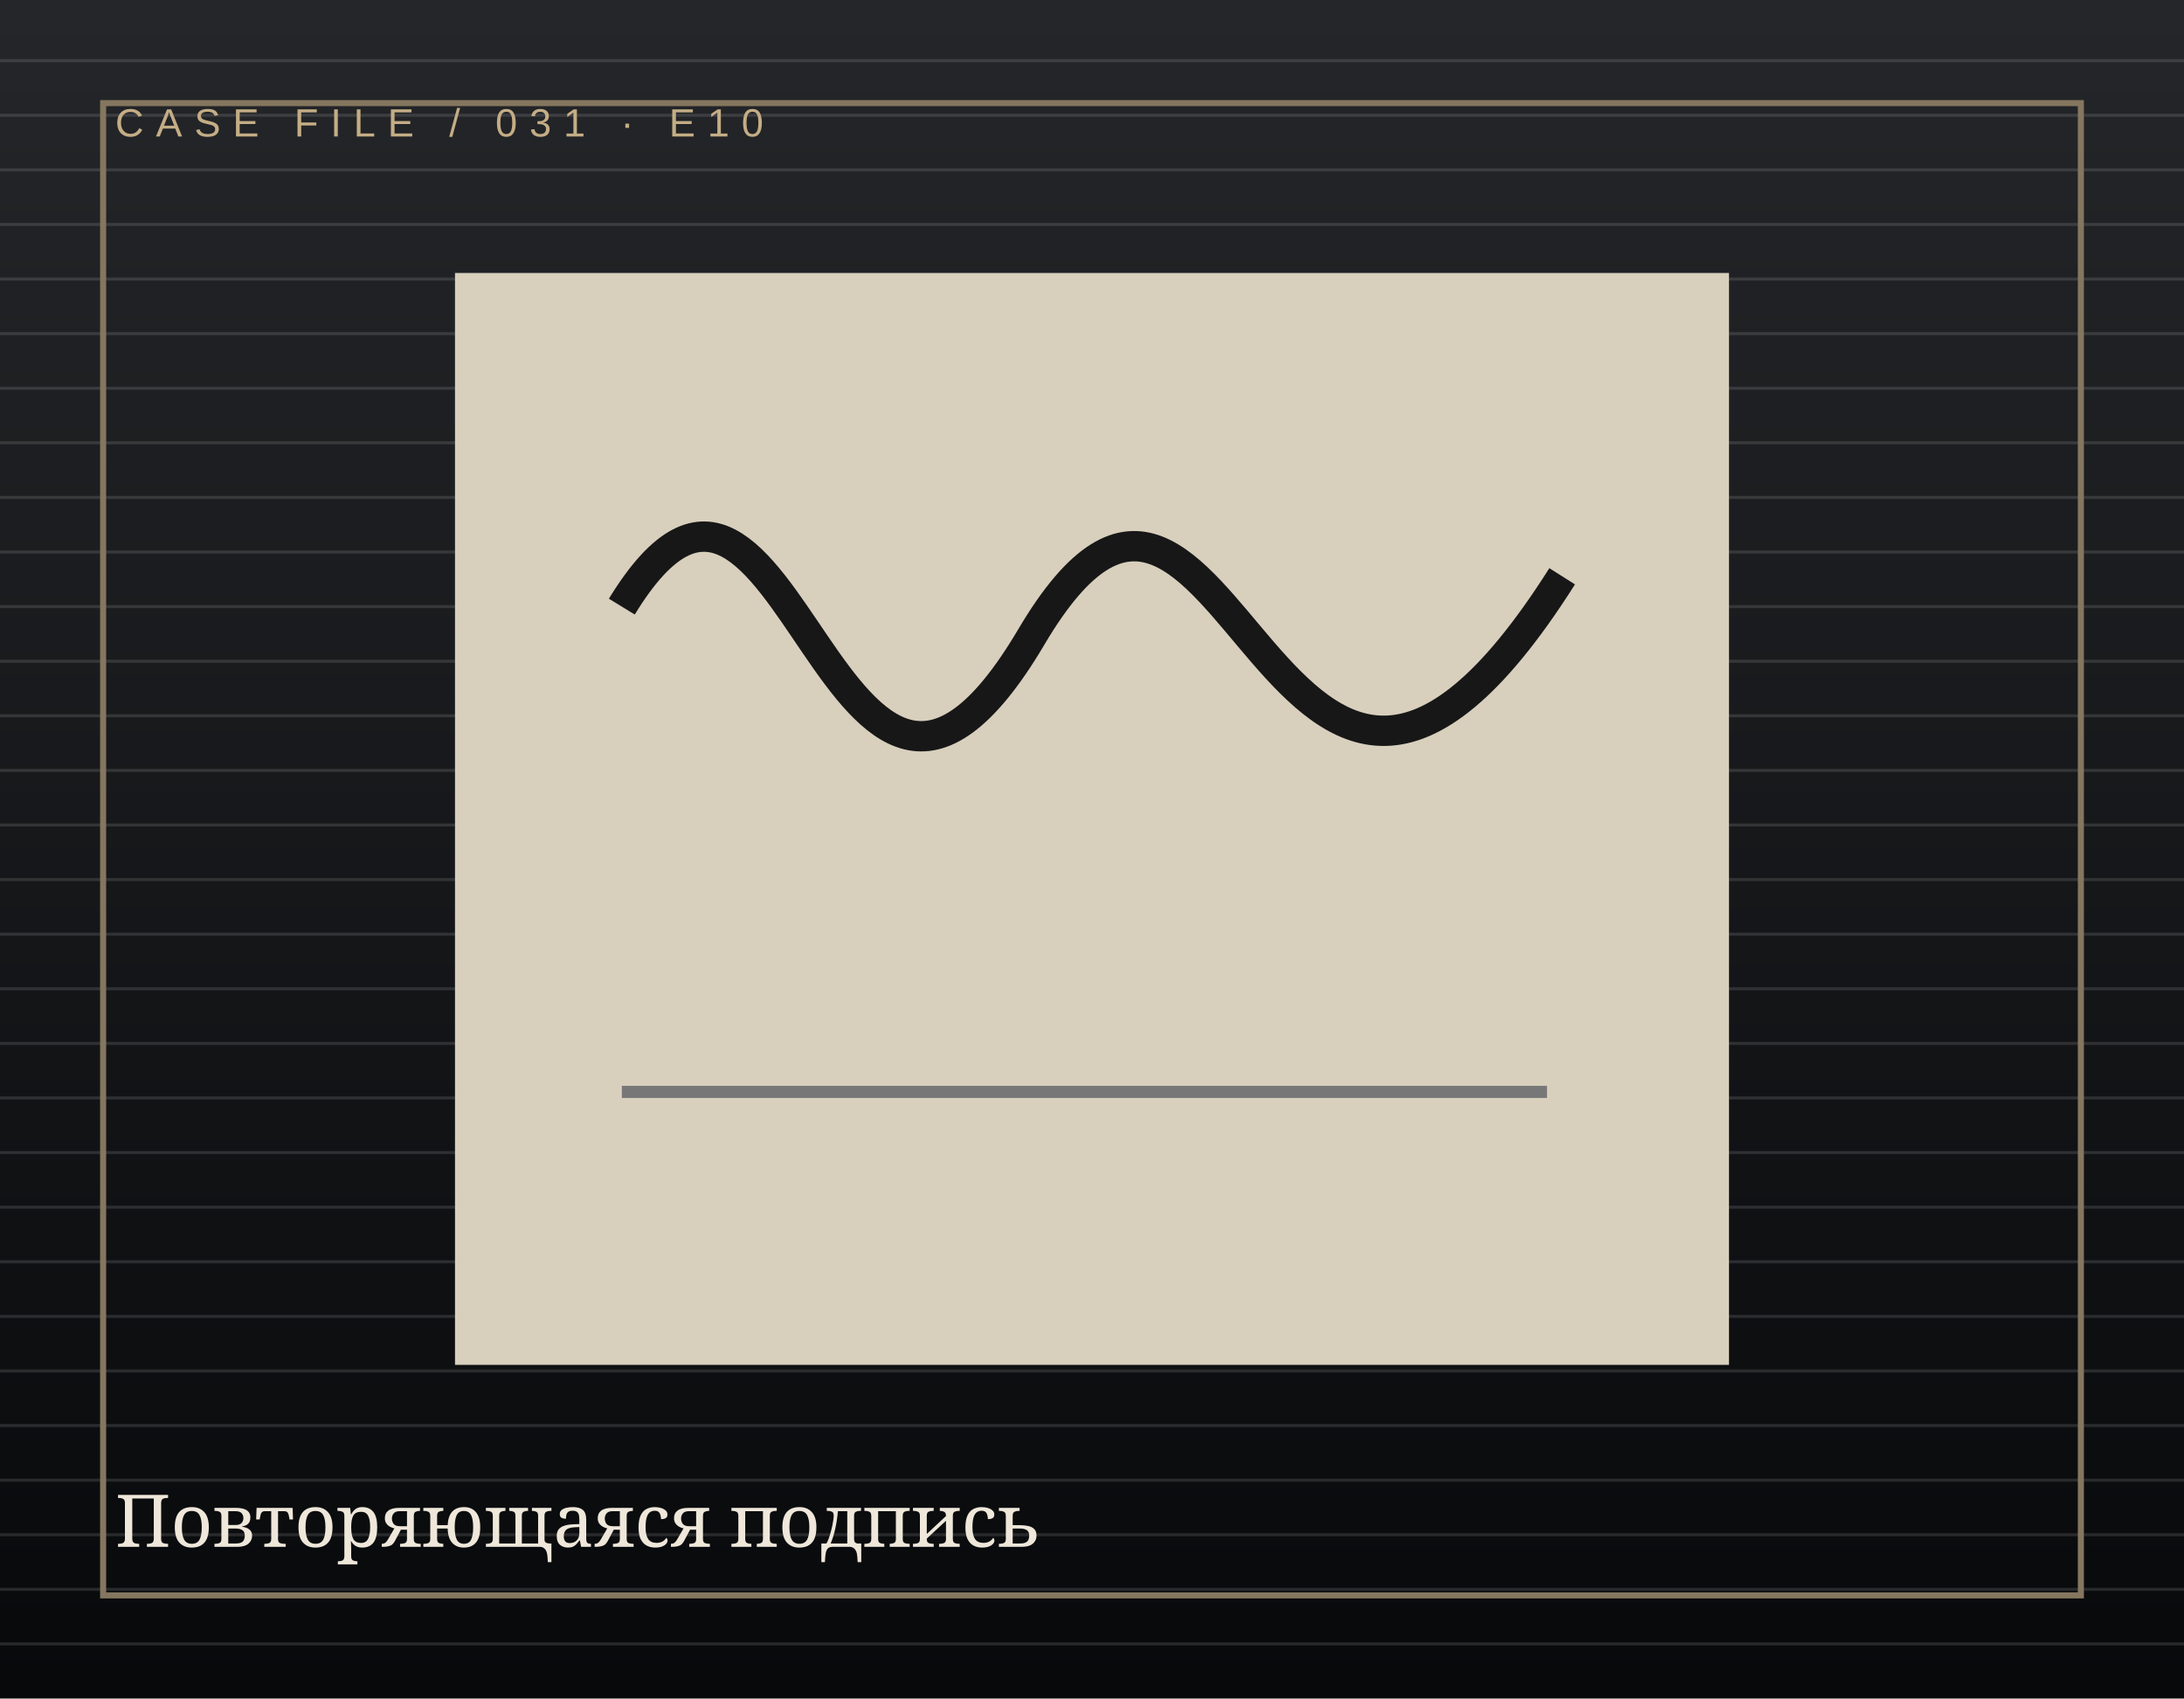
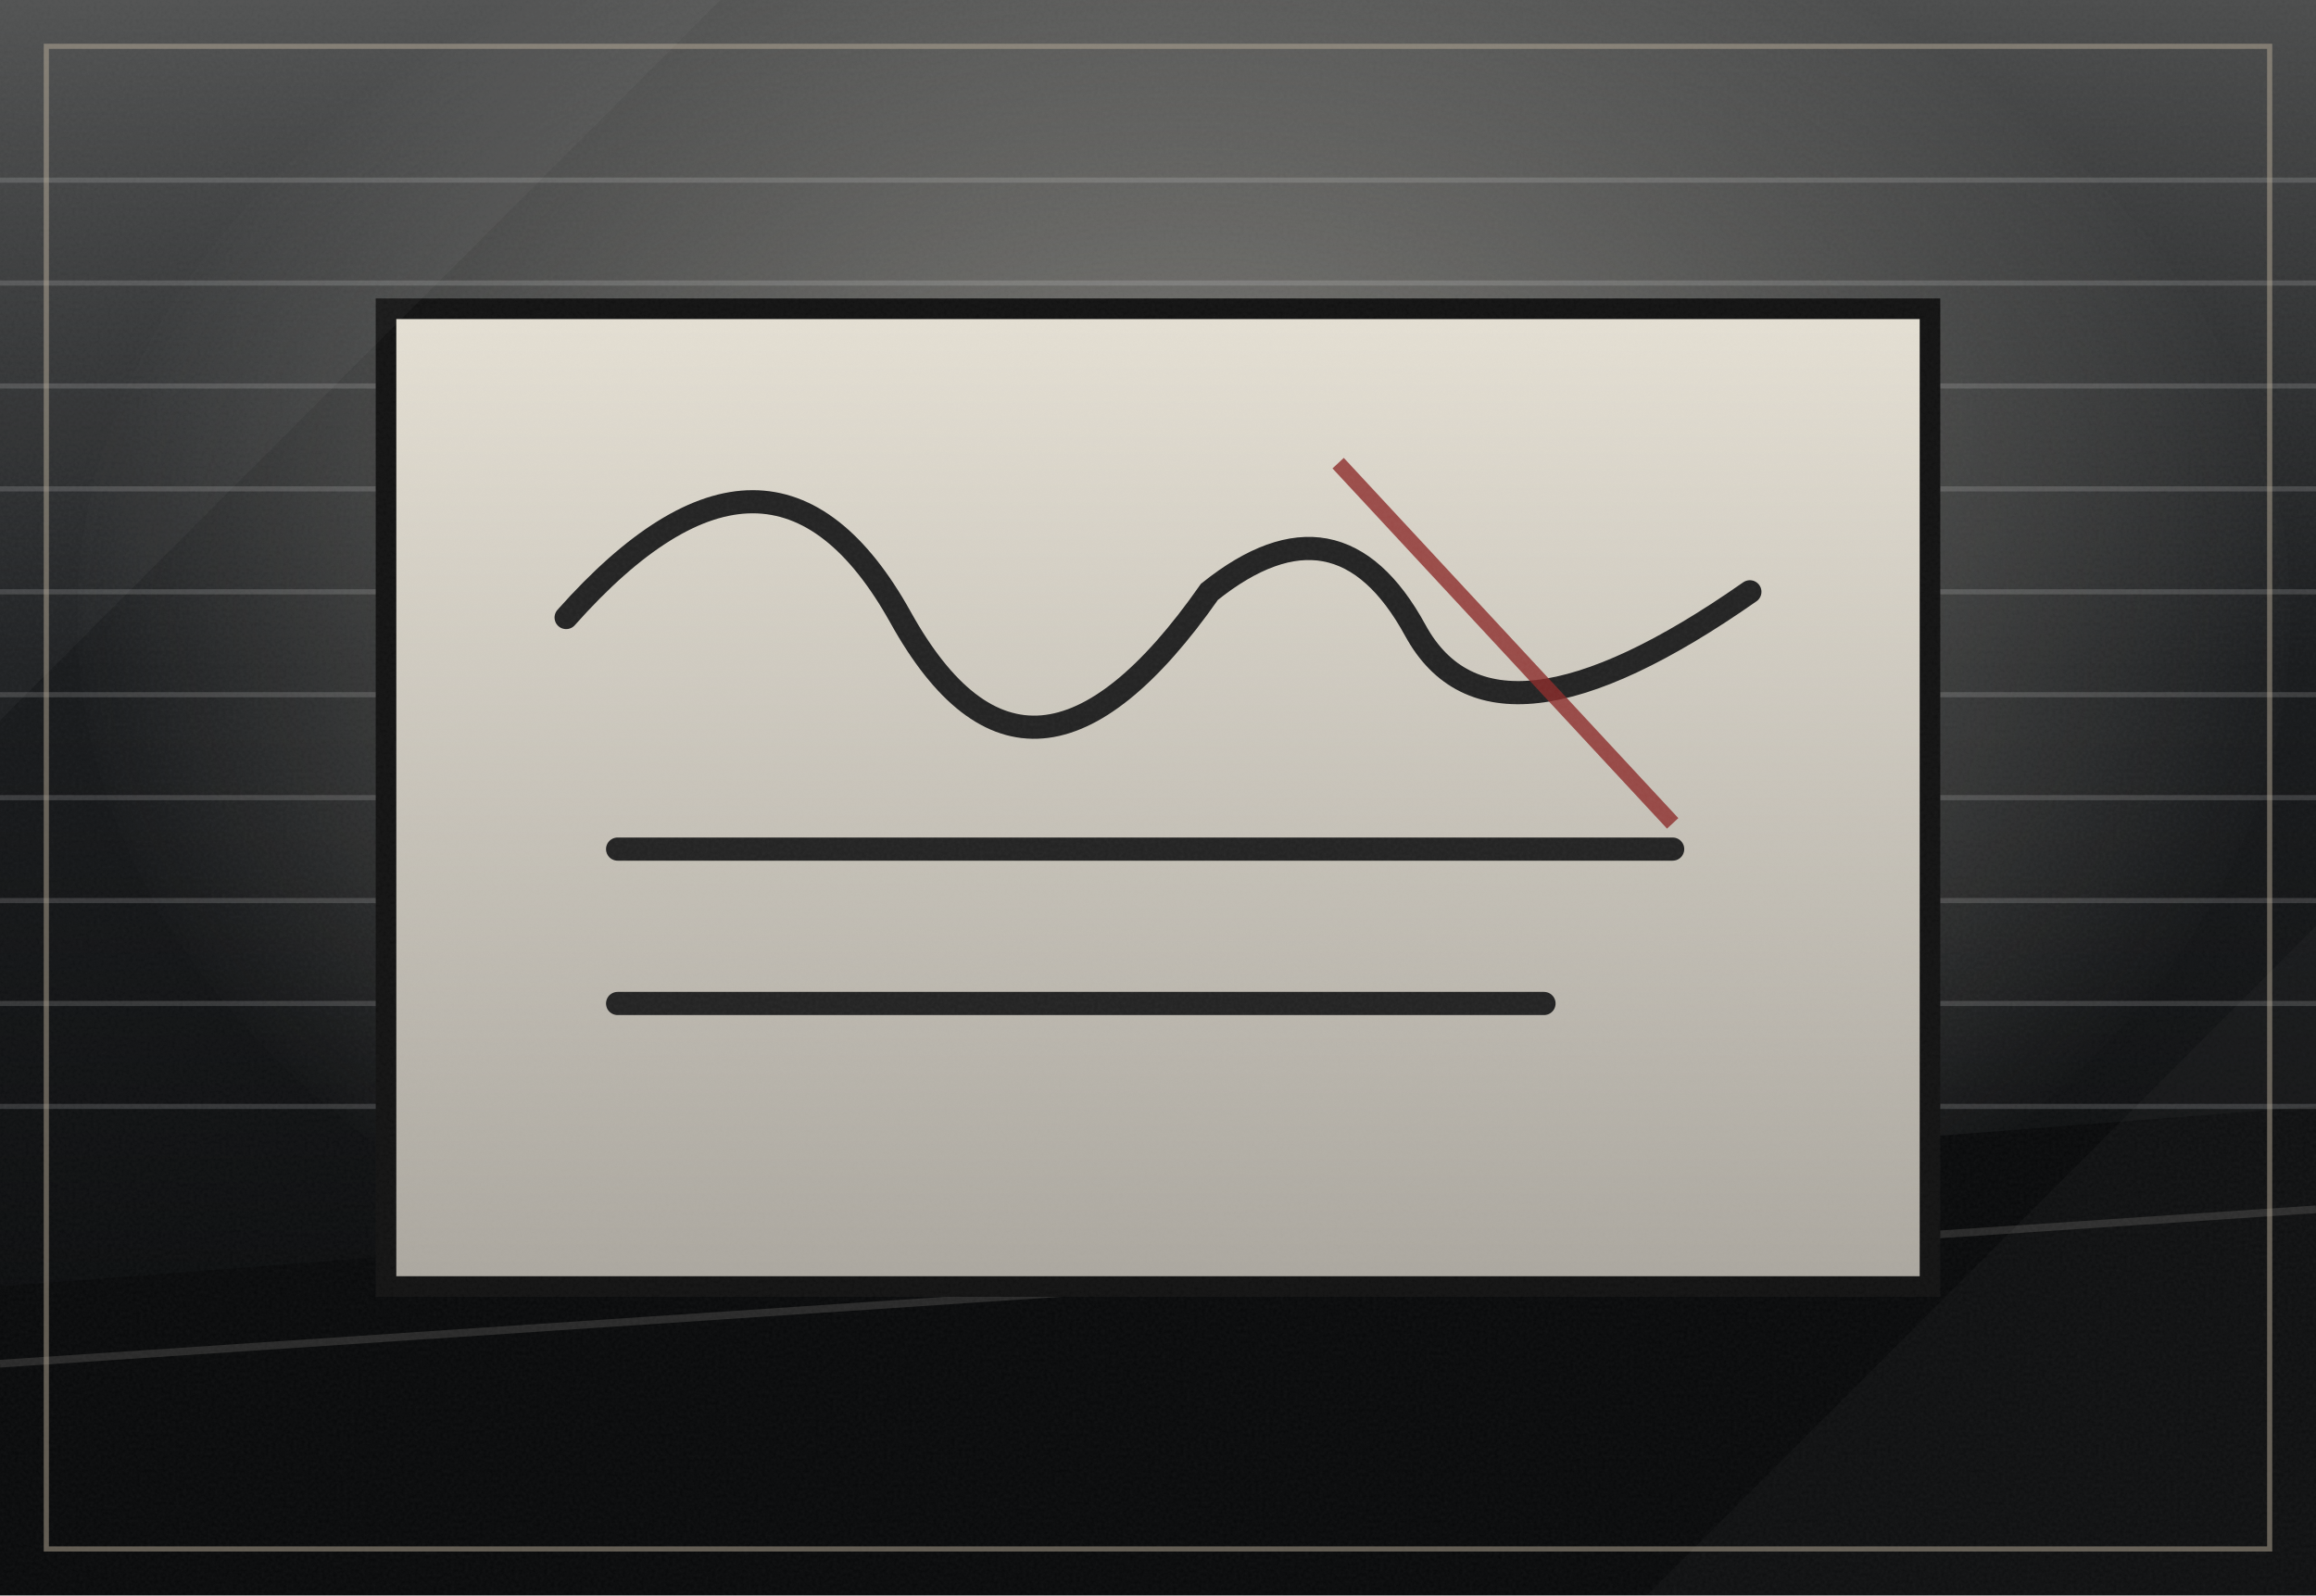
- <svg xmlns="http://www.w3.org/2000/svg" viewBox="0 0 720 560">
+ <svg xmlns="http://www.w3.org/2000/svg" viewBox="0 0 900 620">
  <defs>
    <linearGradient id="bg" x2="0" y2="1">
-       <stop stop-color="#242629" />
-       <stop offset="1" stop-color="#08090b" />
+       <stop stop-color="#4a4b4b" />
+       <stop offset=".42" stop-color="#17191b" />
+       <stop offset="1" stop-color="#050607" />
    </linearGradient>
+     <radialGradient id="light">
+       <stop stop-color="#d9d5ca" stop-opacity=".55" />
+       <stop offset="1" stop-color="#d9d5ca" stop-opacity="0" />
+     </radialGradient>
+     <linearGradient id="paper" x2="0" y2="1">
+       <stop stop-color="#e4dfd3" />
+       <stop offset="1" stop-color="#aaa69e" />
+     </linearGradient>
+     <filter id="grain">
+       <feTurbulence type="fractalNoise" baseFrequency=".72" numOctaves="3" seed="130" />
+       <feColorMatrix values="0 0 0 0 .7 0 0 0 0 .7 0 0 0 0 .7 0 0 0 .13 0" />
+     </filter>
+     <filter id="shadow">
+       <feGaussianBlur stdDeviation="14" />
+     </filter>
  </defs>
-   <rect width="720" height="560" fill="url(#bg)" />
-   <g opacity=".13" stroke="#eee" stroke-width="1">
-     <path d="M0 20H720" />
-     <path d="M0 38H720" />
-     <path d="M0 56H720" />
-     <path d="M0 74H720" />
-     <path d="M0 92H720" />
-     <path d="M0 110H720" />
-     <path d="M0 128H720" />
-     <path d="M0 146H720" />
-     <path d="M0 164H720" />
-     <path d="M0 182H720" />
-     <path d="M0 200H720" />
-     <path d="M0 218H720" />
-     <path d="M0 236H720" />
-     <path d="M0 254H720" />
-     <path d="M0 272H720" />
-     <path d="M0 290H720" />
-     <path d="M0 308H720" />
-     <path d="M0 326H720" />
-     <path d="M0 344H720" />
-     <path d="M0 362H720" />
-     <path d="M0 380H720" />
-     <path d="M0 398H720" />
-     <path d="M0 416H720" />
-     <path d="M0 434H720" />
-     <path d="M0 452H720" />
-     <path d="M0 470H720" />
-     <path d="M0 488H720" />
-     <path d="M0 506H720" />
-     <path d="M0 524H720" />
-     <path d="M0 542H720" />
+   <rect width="900" height="620" fill="url(#bg)" />
+   <ellipse cx="460" cy="240" rx="430" ry="300" fill="url(#light)" />
+   <path d="M0 500L900 430V620H0Z" fill="#08090a" />
+   <path d="M0 530L900 470" stroke="#a9a69e" opacity=".2" stroke-width="3" />
+   <g opacity=".18" stroke="#ddd" stroke-width="2">
+     <path d="M0 70H900M0 110H900M0 150H900M0 190H900M0 230H900M0 270H900M0 310H900M0 350H900M0 390H900M0 430H900" />
  </g>
-   <rect x="150" y="90" width="420" height="360" fill="#d8cfbd" />
-   <path d="M205 200C260 110 275 320 340 210S420 340 515 190" fill="none" stroke="#171717" stroke-width="10" />
-   <path d="M205 360H510" stroke="#777" stroke-width="4" />
-   <path d="M34 34H686V526H34Z" fill="none" stroke="#85765f" stroke-width="2" />
-   <text x="38" y="45" font-family="Arial,sans-serif" font-size="13" letter-spacing="4" fill="#c4ad85">CASE FILE / 031 · E10</text>
-   <text x="38" y="510" font-family="Georgia,serif" font-size="24" fill="#eee7da">Повторяющаяся подпись</text>
+   <rect x="150" y="120" width="600" height="380" fill="url(#paper)" stroke="#111" stroke-width="8" />
+   <path d="M220 240Q300 150 350 240T470 230Q520 190 550 245T680 230M240 330H650M240 390H600" fill="none" stroke="#222" stroke-width="9" stroke-linecap="round" />
+   <path d="M520 180L650 320" stroke="#8b2928" stroke-width="6" opacity=".8" />
+   <rect width="900" height="620" filter="url(#grain)" opacity=".38" />
+   <rect x="18" y="18" width="864" height="584" fill="none" stroke="#b8ad99" stroke-opacity=".5" stroke-width="2" />
+   <path d="M0 0L280 0 0 280Z" fill="#fff" opacity=".035" />
+   <path d="M900 620L640 620 900 360Z" fill="#fff" opacity=".025" />
</svg>
